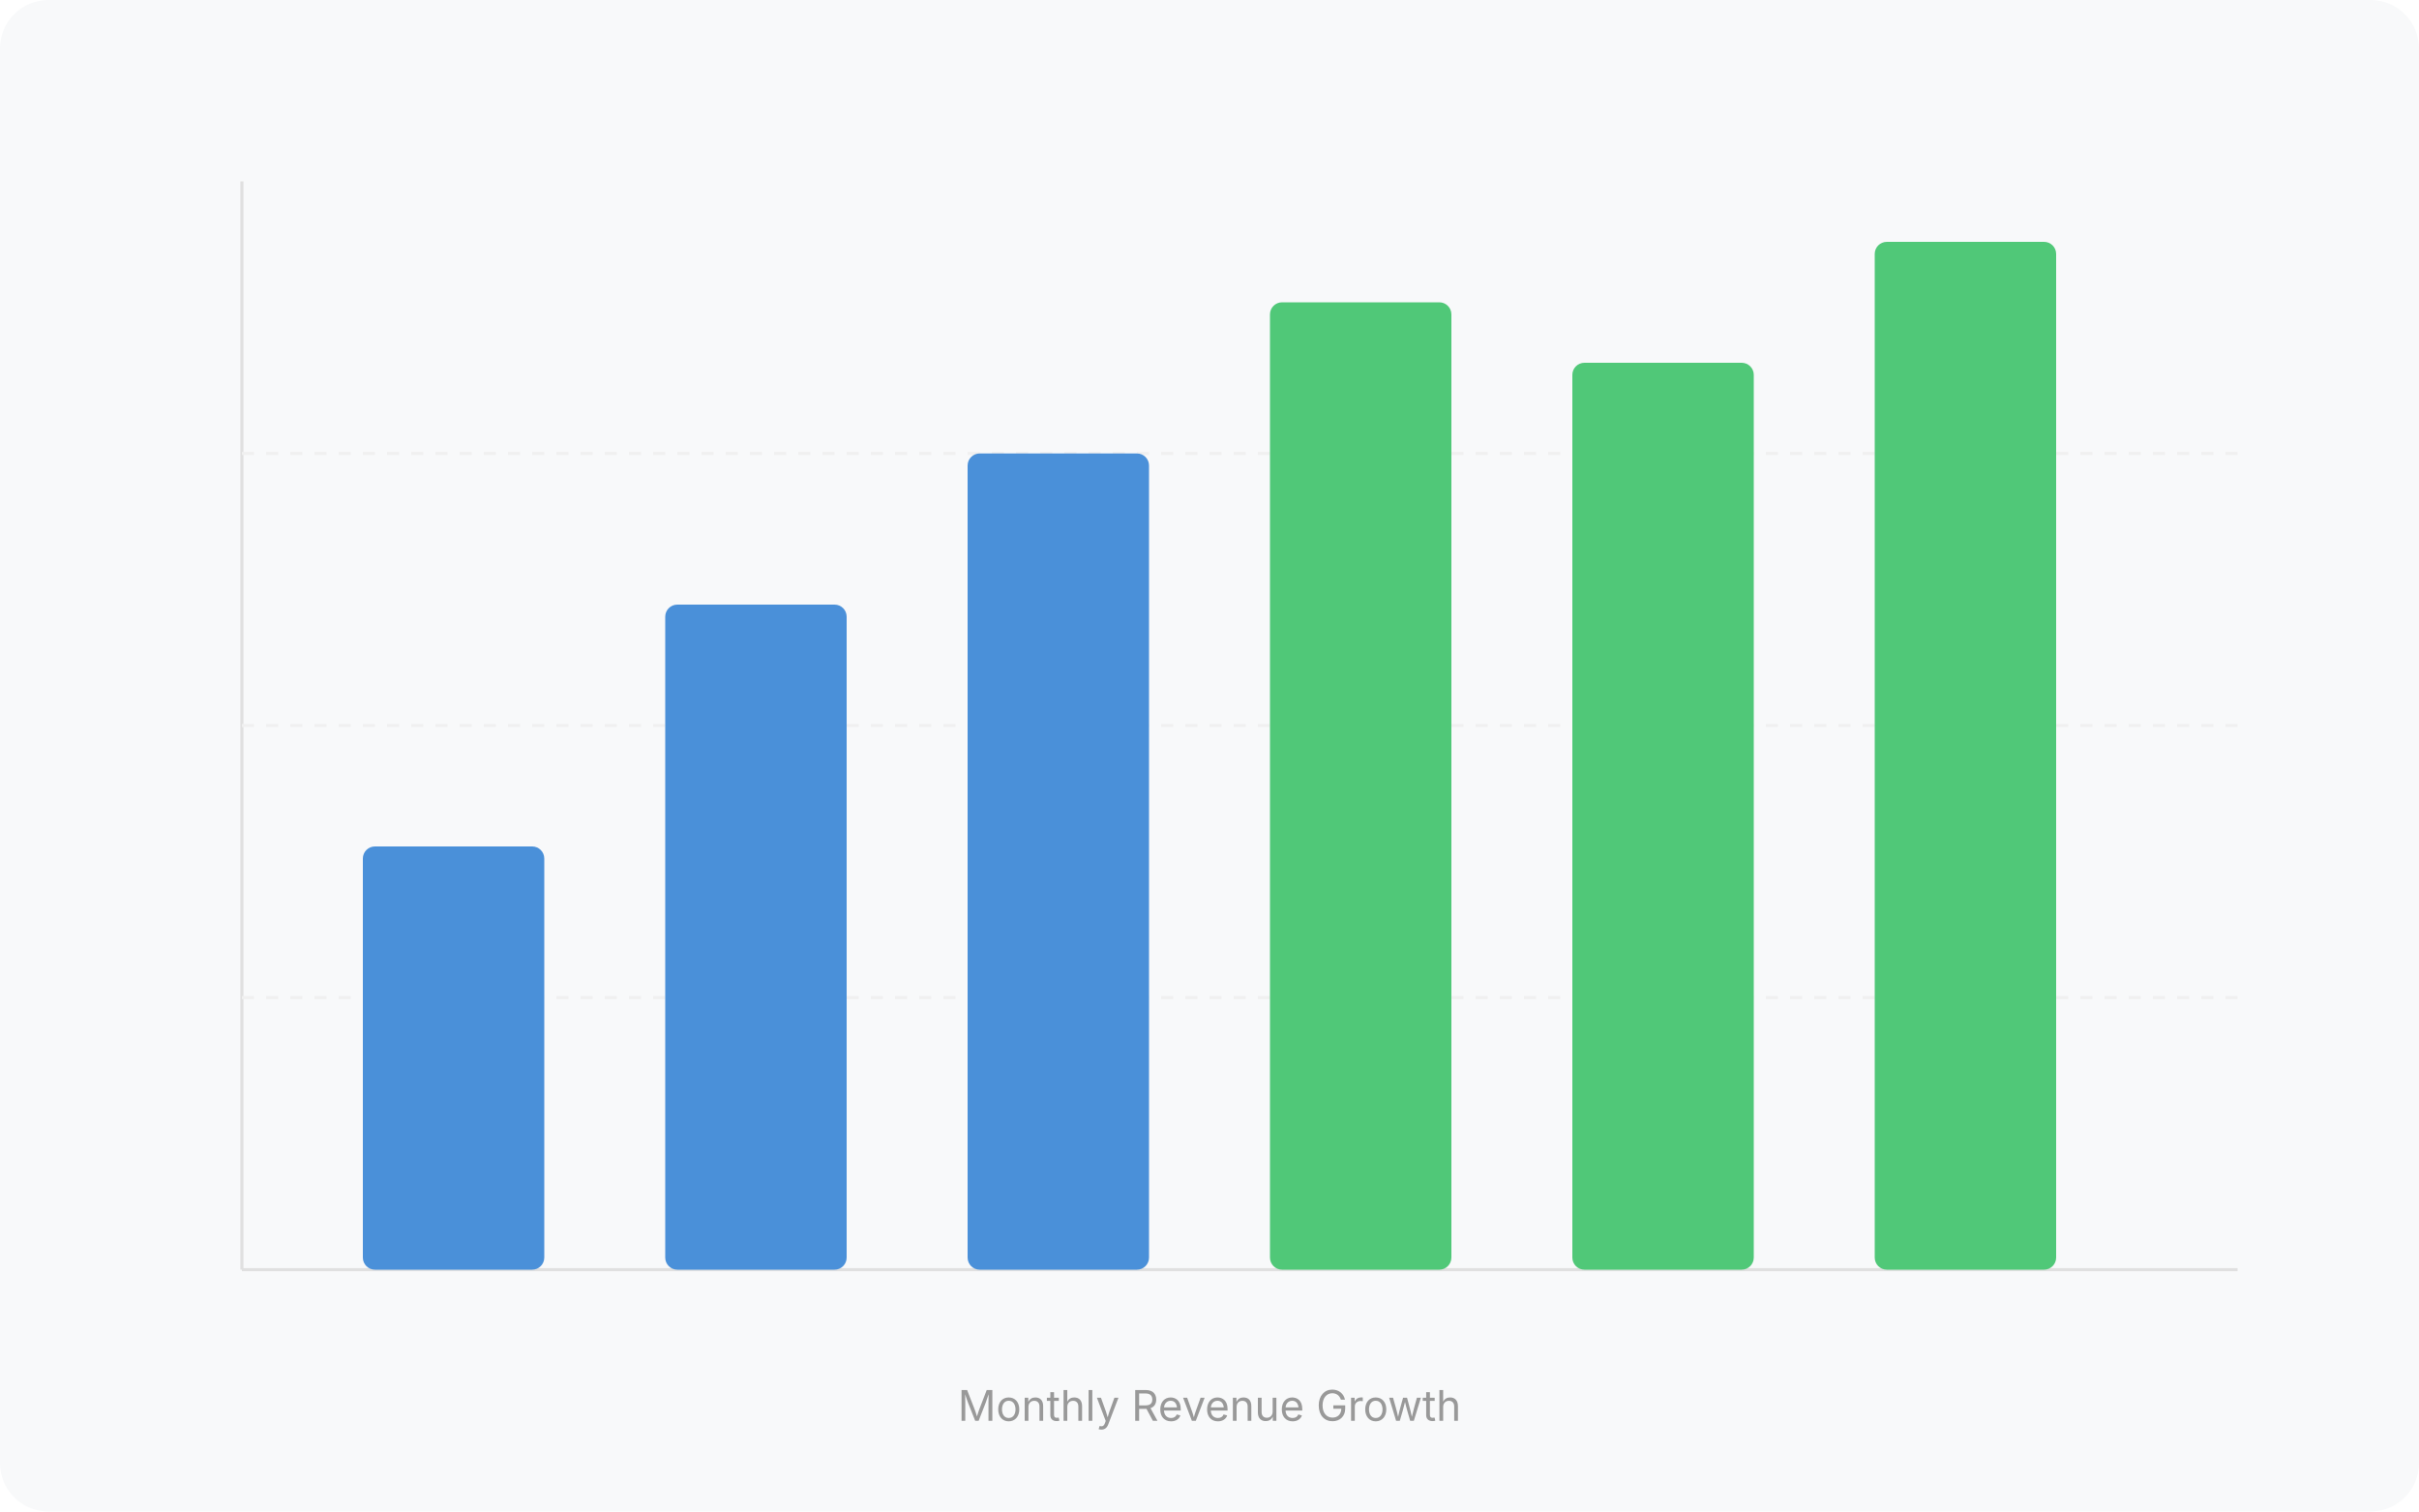
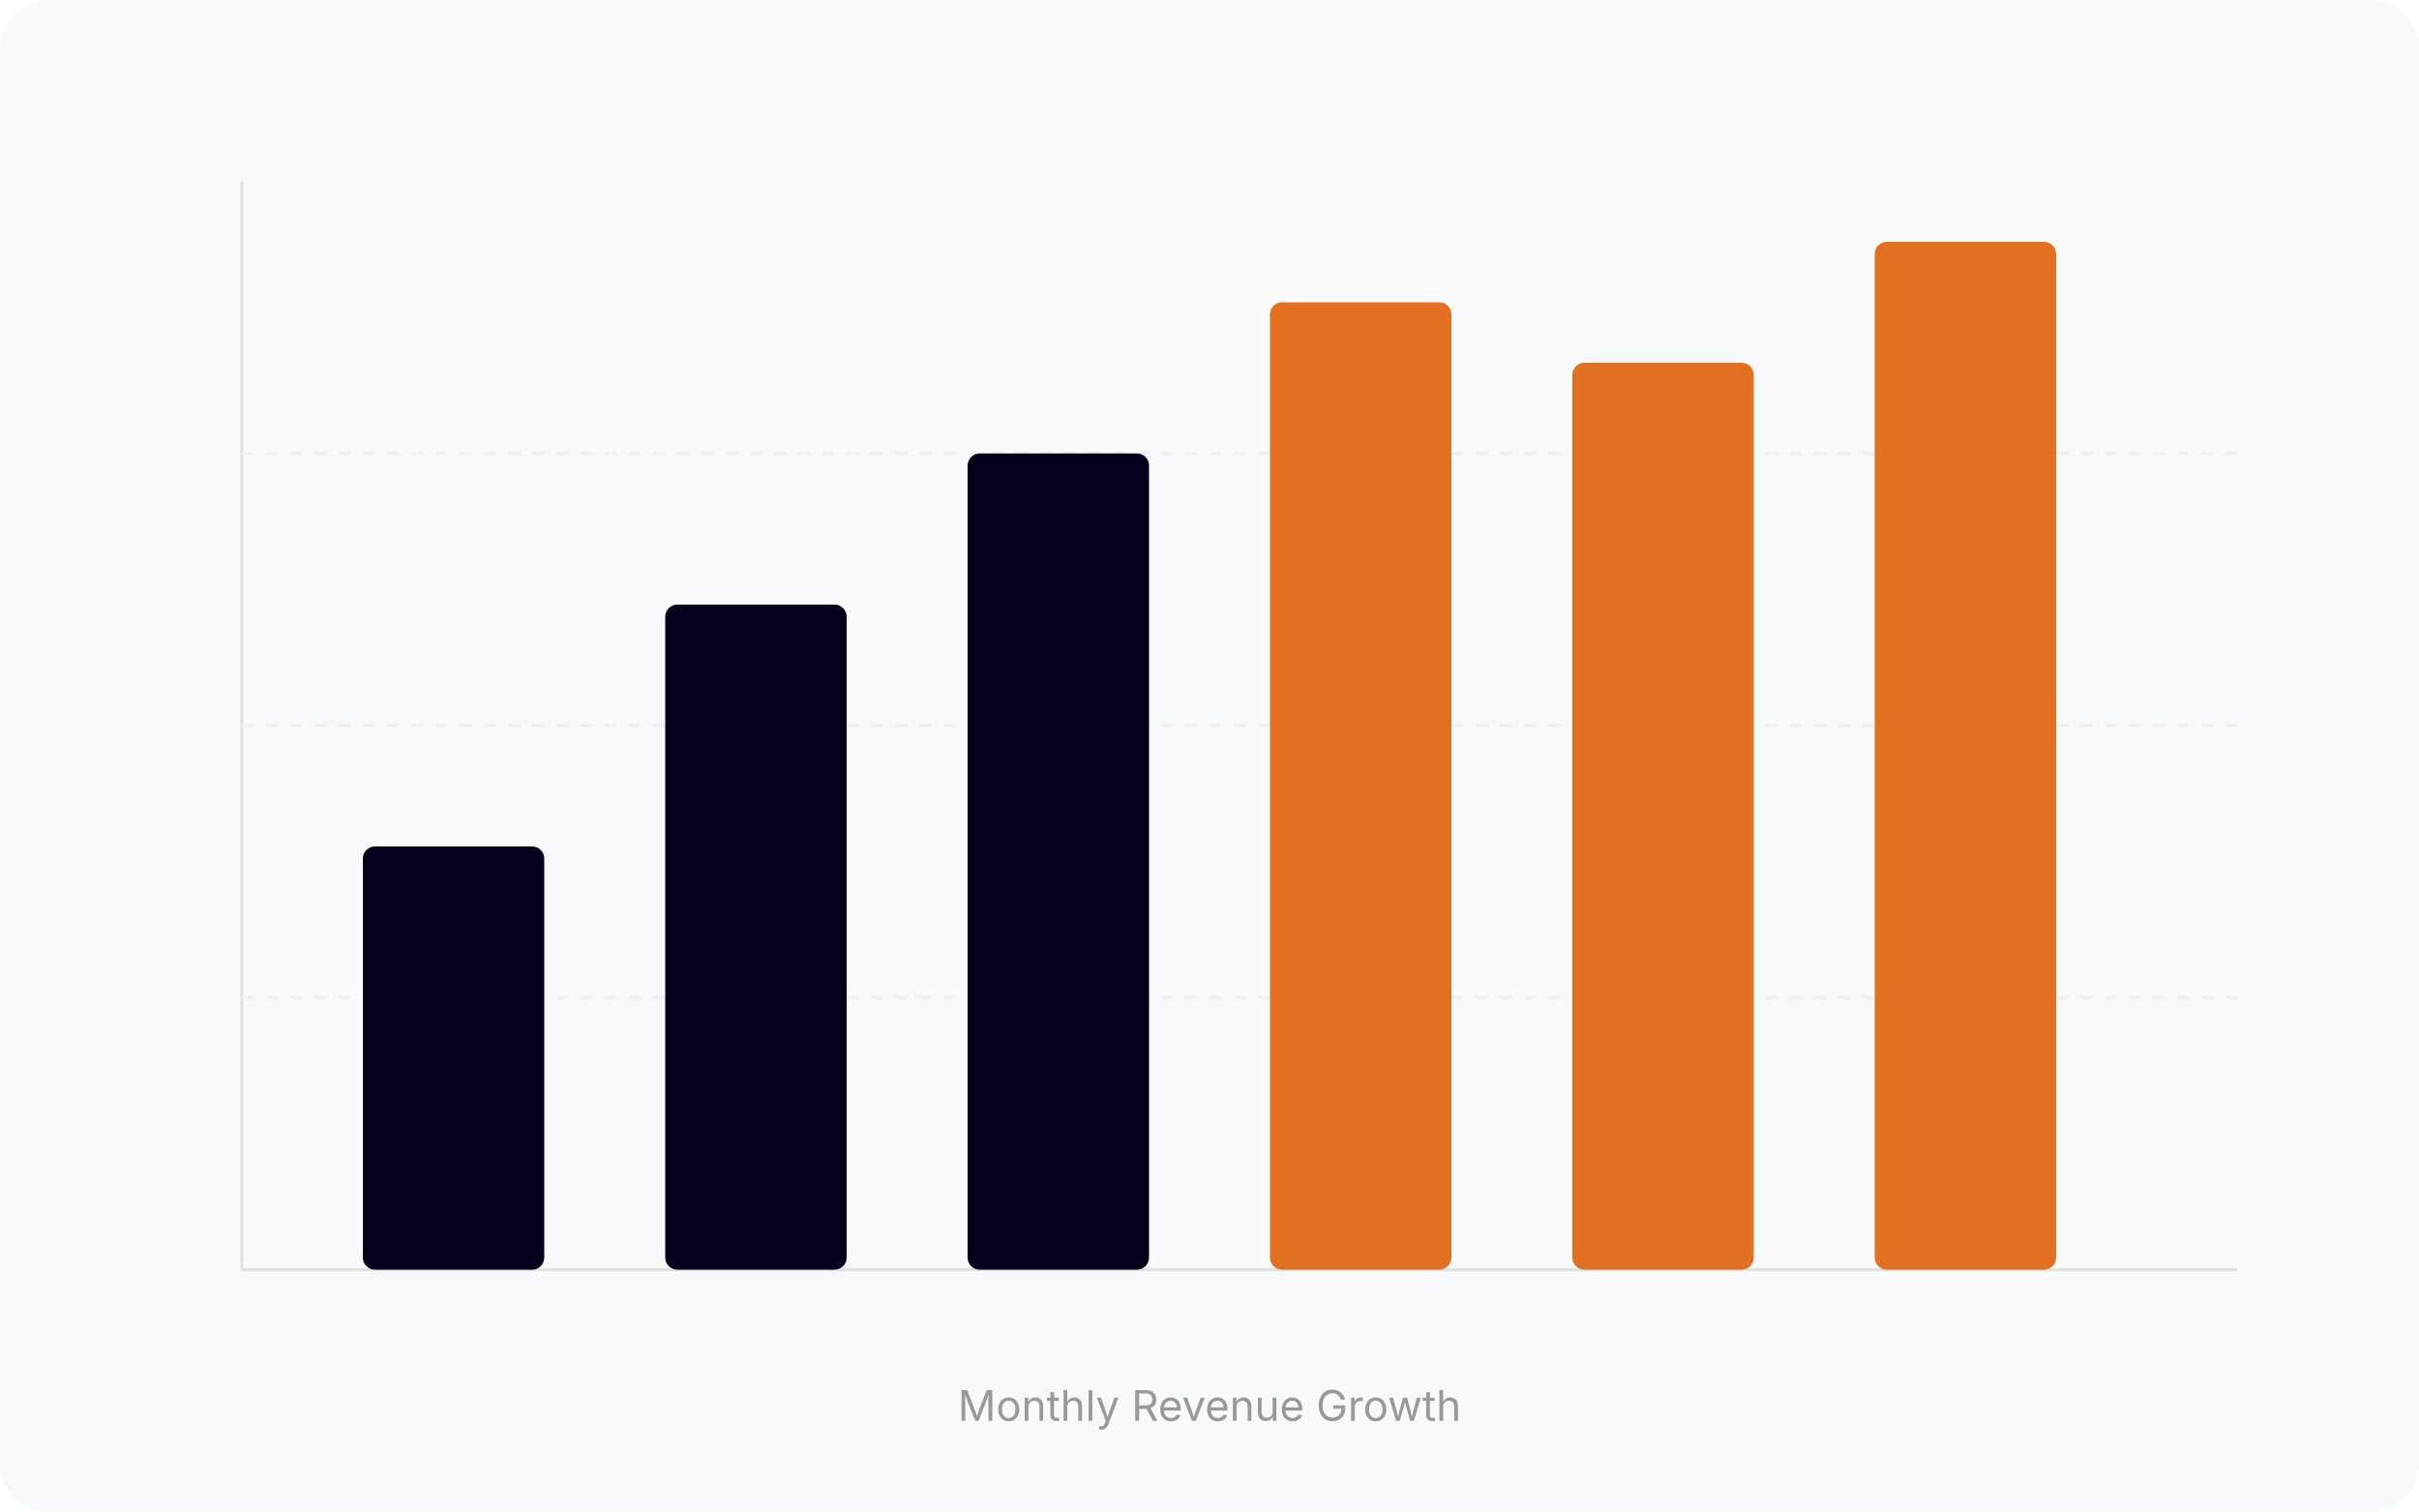
<svg xmlns="http://www.w3.org/2000/svg" width="800" height="500">
  <rect width="800" height="500" rx="16" fill="#F8F9FA" />
  <line x1="80" y1="60" x2="80" y2="420" stroke="#E0E0E0" stroke-width="1" />
  <line x1="80" y1="420" x2="740" y2="420" stroke="#E0E0E0" stroke-width="1" />
  <line x1="80" y1="330" x2="740" y2="330" stroke="#F0F0F0" stroke-width="1" stroke-dasharray="4" />
  <line x1="80" y1="240" x2="740" y2="240" stroke="#F0F0F0" stroke-width="1" stroke-dasharray="4" />
  <line x1="80" y1="150" x2="740" y2="150" stroke="#F0F0F0" stroke-width="1" stroke-dasharray="4" />
-   <rect x="120" y="280" width="60" height="140" rx="4" fill="#4A90D9" />
-   <rect x="220" y="200" width="60" height="220" rx="4" fill="#4A90D9" />
-   <rect x="320" y="150" width="60" height="270" rx="4" fill="#4A90D9" />
-   <rect x="420" y="100" width="60" height="320" rx="4" fill="#50C878" />
-   <rect x="520" y="120" width="60" height="300" rx="4" fill="#50C878" />
-   <rect x="620" y="80" width="60" height="340" rx="4" fill="#50C878" />
+   <rect x="120" y="280" width="60" height="140" rx="4" fill="#02001A" />
+   <rect x="220" y="200" width="60" height="220" rx="4" fill="#02001A" />
+   <rect x="320" y="150" width="60" height="270" rx="4" fill="#02001A" />
+   <rect x="420" y="100" width="60" height="320" rx="4" fill="#E17120" />
+   <rect x="520" y="120" width="60" height="300" rx="4" fill="#E17120" />
+   <rect x="620" y="80" width="60" height="340" rx="4" fill="#E17120" />
  <text x="400" y="470" text-anchor="middle" fill="#999" font-family="Inter, sans-serif" font-size="14">Monthly Revenue Growth</text>
</svg>
